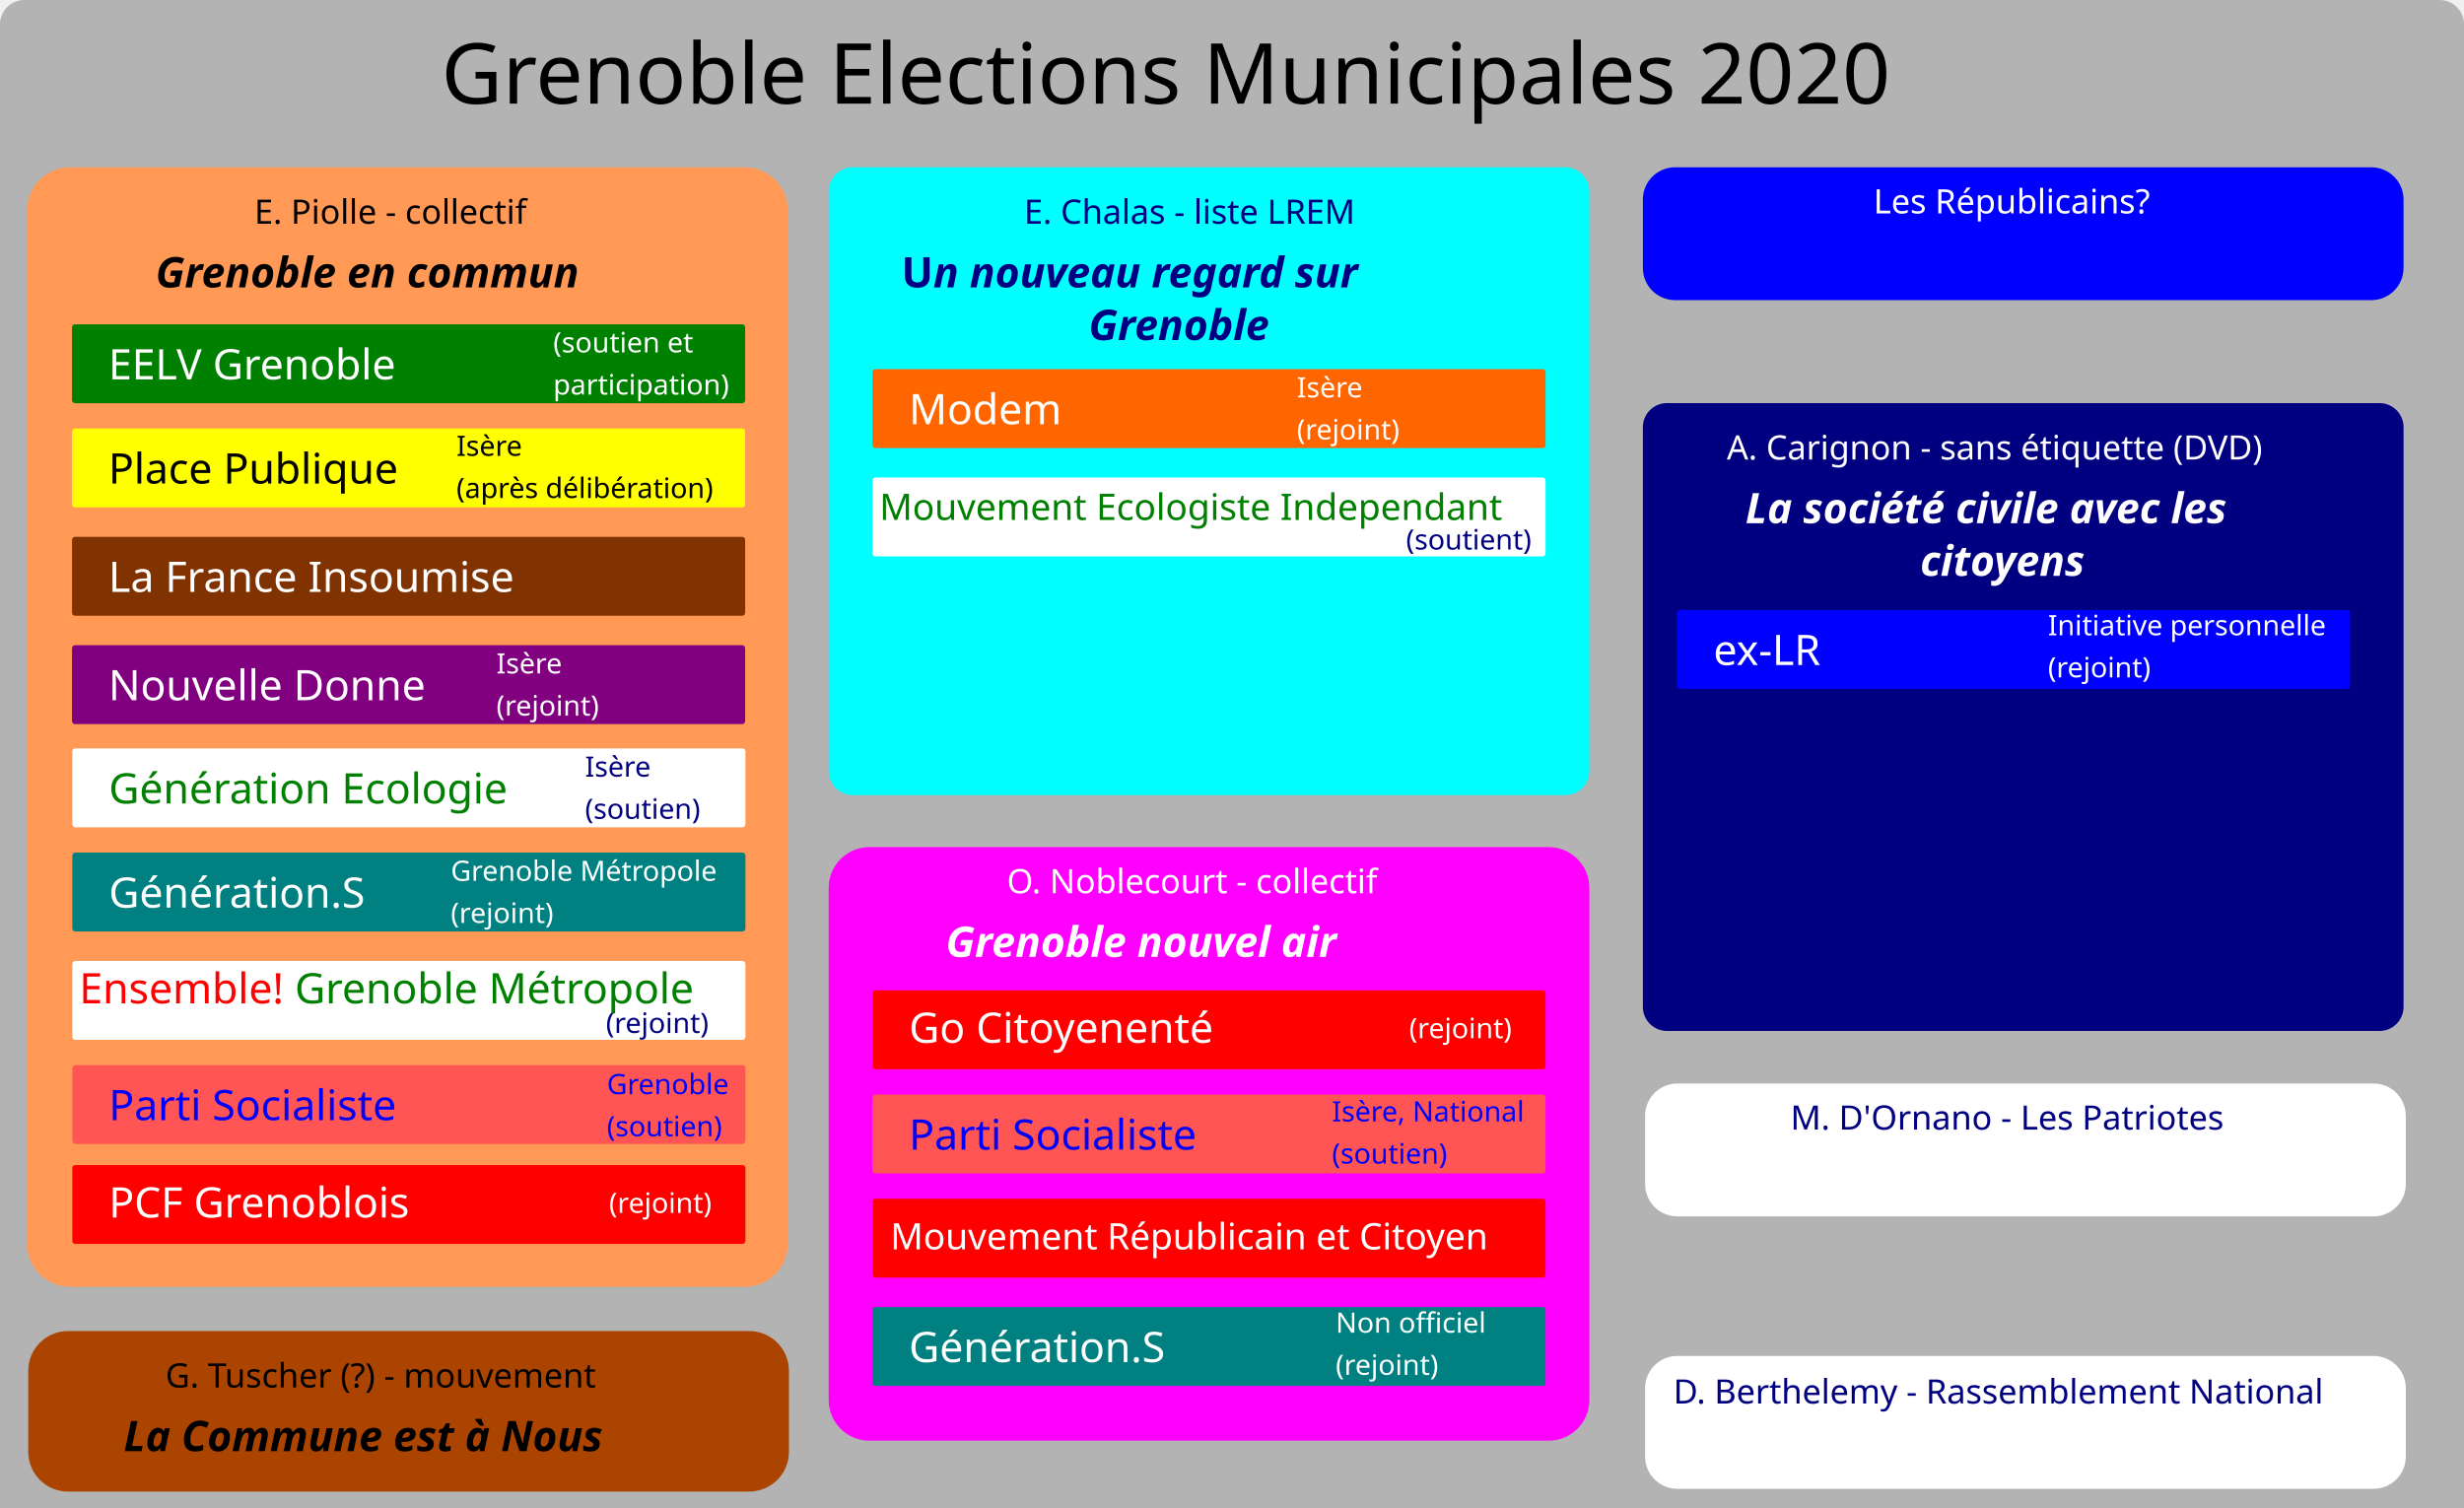
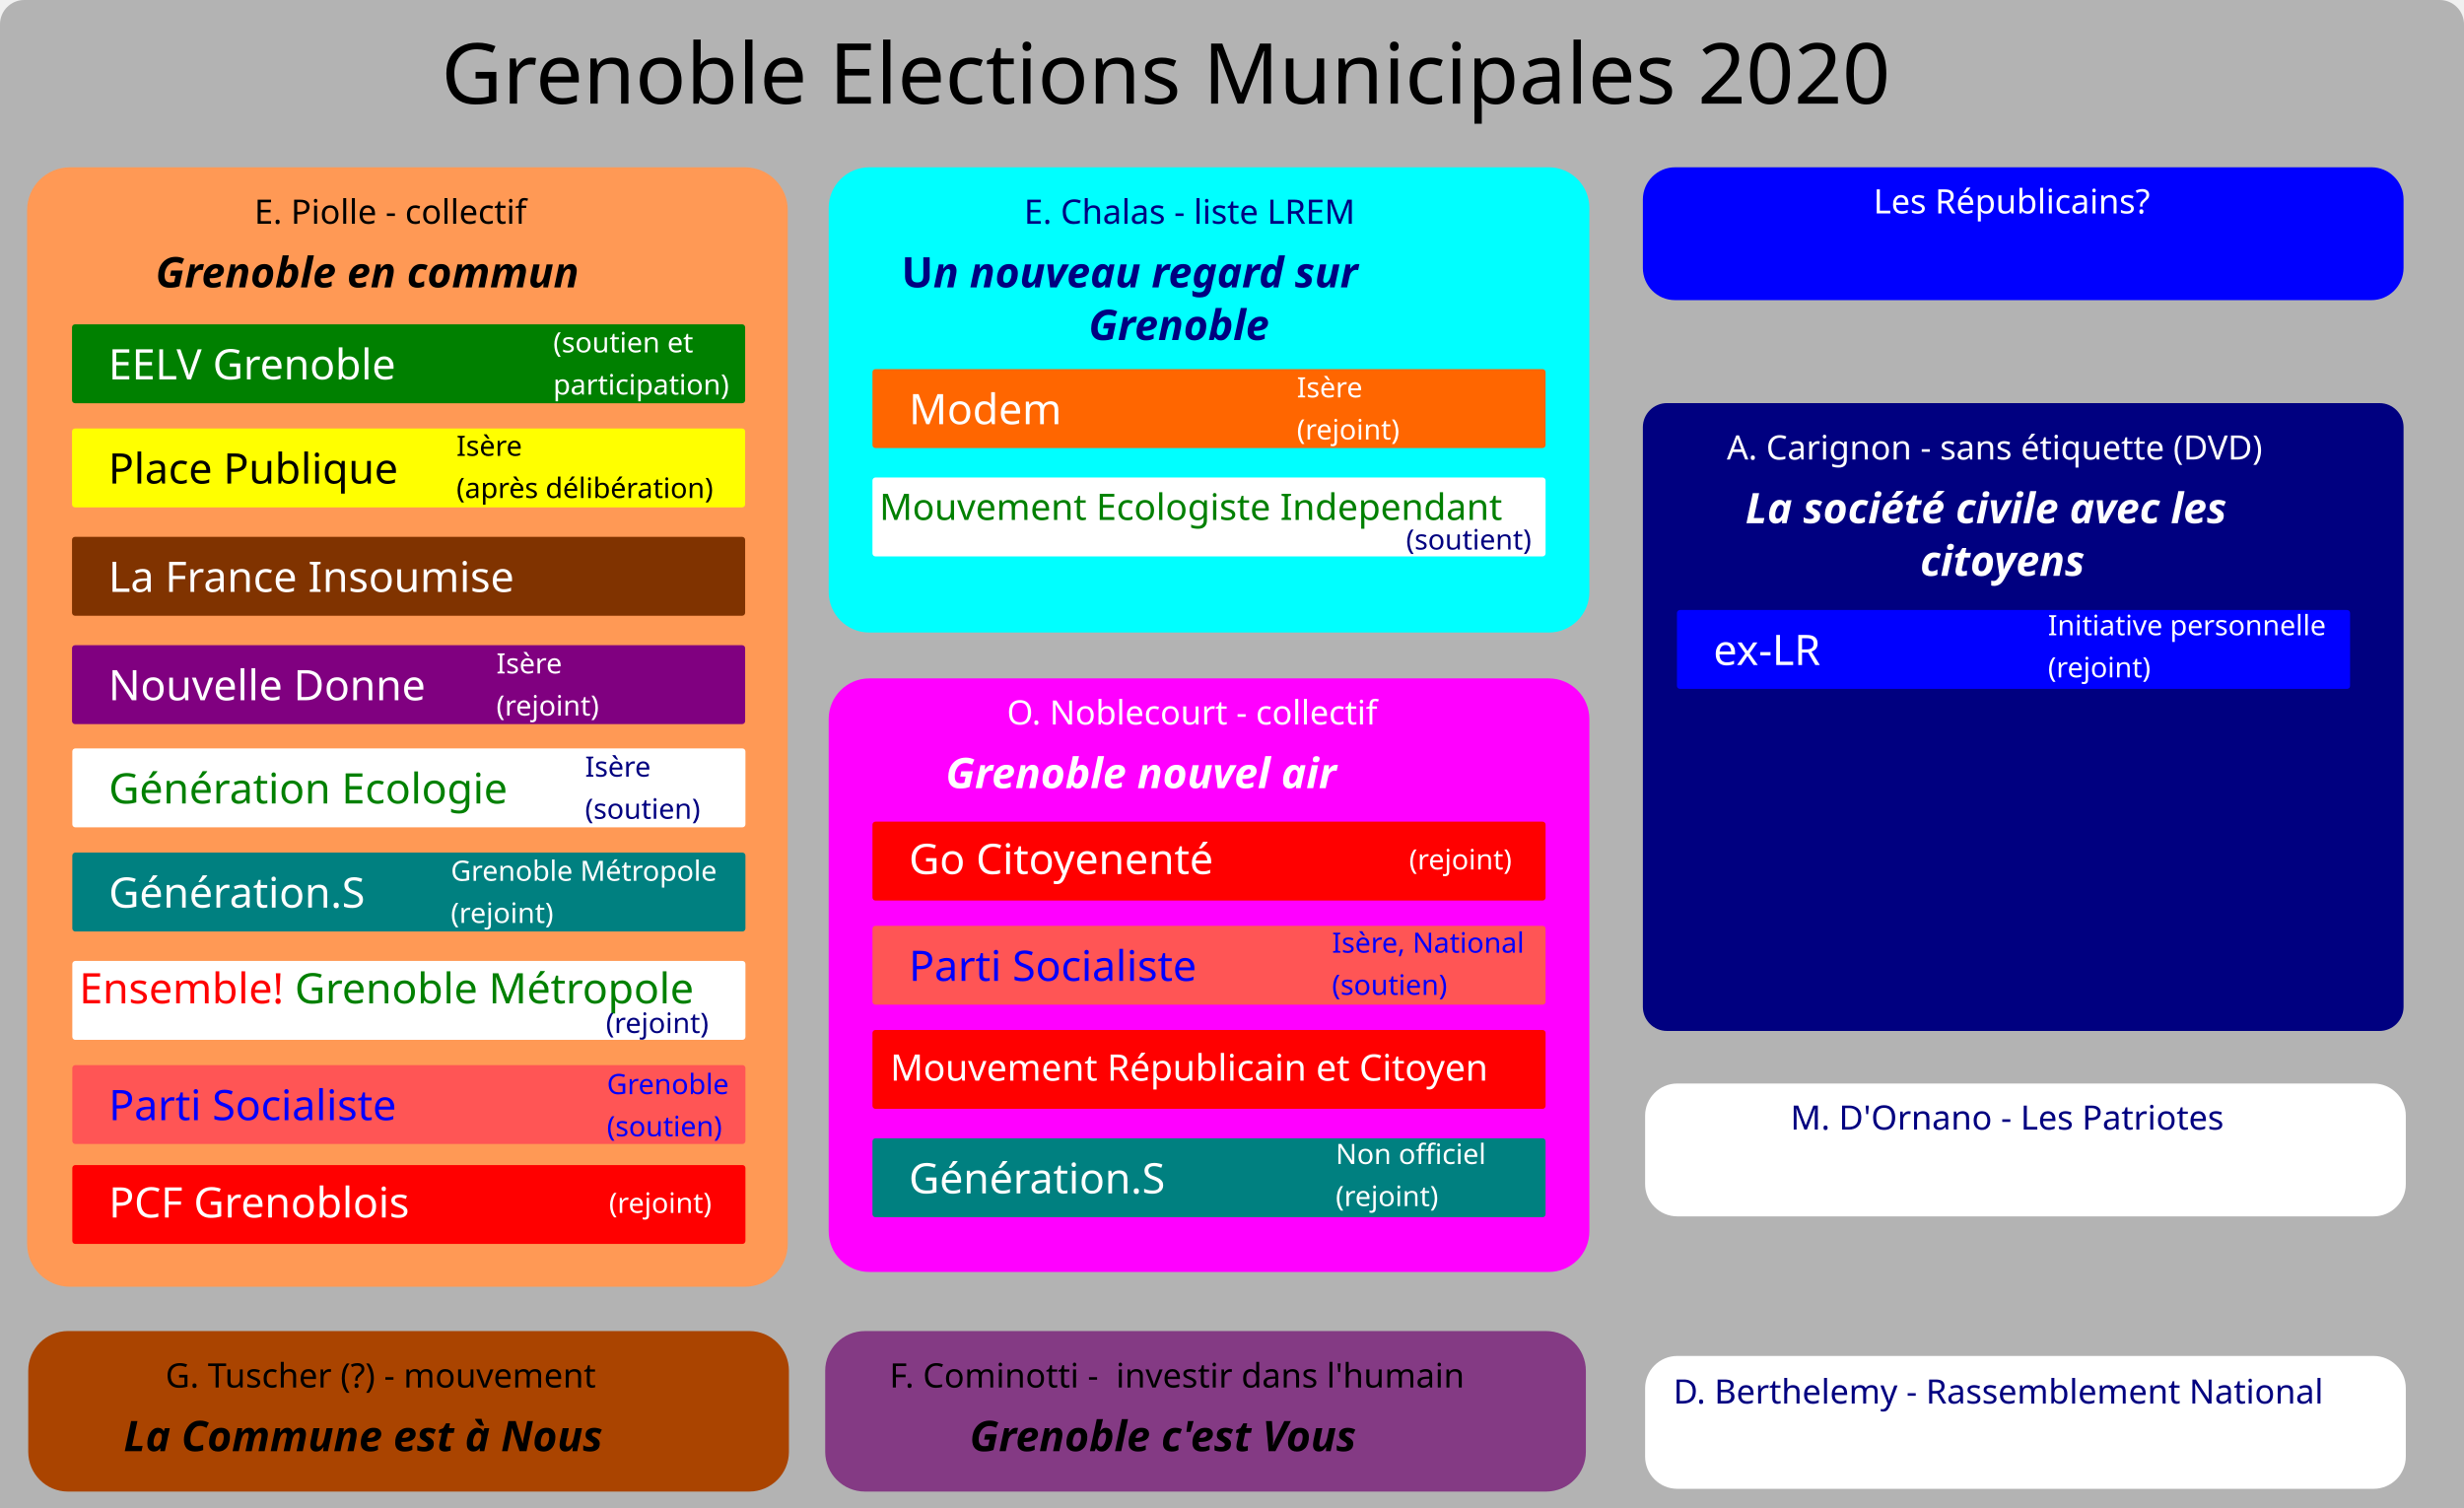
<svg xmlns="http://www.w3.org/2000/svg" width="309.641mm" height="189.4mm" viewBox="0 0 309.641 189.4" version="1.1" id="svg8">
  <defs id="defs2">
    <marker style="overflow:visible;" id="Arrow2Lend" refX="0.0" refY="0.0" orient="auto">
      <path transform="scale(1.1) rotate(180) translate(1,0)" d="M 8.719,4.034 L -2.207,0.016 L 8.719,-4.002 C 6.973,-1.63 6.983,1.616 8.719,4.034 z " style="fill-rule:evenodd;stroke-width:0.625;stroke-linejoin:round;stroke:#000000;stroke-opacity:1;fill:#000000;fill-opacity:1" id="path1338" />
    </marker>
    <marker style="overflow:visible" id="Arrow2Lstart" refX="0.0" refY="0.0" orient="auto">
      <path transform="scale(1.1) translate(1,0)" d="M 8.719,4.034 L -2.207,0.016 L 8.719,-4.002 C 6.973,-1.63 6.983,1.616 8.719,4.034 z " style="fill-rule:evenodd;stroke-width:0.625;stroke-linejoin:round;stroke:#000000;stroke-opacity:1;fill:#000000;fill-opacity:1" id="path1335" />
    </marker>
  </defs>
  <g transform="translate(-3.993841,-8.021178)" id="layer1">
    <rect ry="3.05" y="8.021" x="3.994" height="194.561" width="309.641" id="rect1052" style="fill:#b3b3b3;stroke-width:0.266" />
    <text xml:space="preserve" style="font-style:normal;font-weight:normal;font-size:10.583px;line-height:1.25;font-family:sans-serif;fill:#000000;fill-opacity:1;stroke:none;stroke-width:0.265" x="59.446" y="21.039" id="text12">
      <tspan id="tspan10" x="59.446" y="21.039" style="stroke-width:0.265">Grenoble Elections Municipales 2020</tspan>
    </text>
    <rect style="fill:#ff9955;fill-rule:evenodd;stroke-width:0.239" id="rect14" width="95.592" height="140.675" x="7.399" y="29.043" ry="5.389" />
    <text xml:space="preserve" style="font-style:normal;font-weight:normal;font-size:5.292px;line-height:1.25;font-family:sans-serif;fill:#000000;fill-opacity:1;stroke:none;stroke-width:0.265" x="23.552" y="44.137" id="text18">
      <tspan id="tspan16" x="23.552" y="44.137" style="font-style:italic;font-variant:normal;font-weight:bold;font-stretch:normal;font-family:sans-serif;-inkscape-font-specification:'sans-serif Bold Italic';stroke-width:0.265">Grenoble en commun</tspan>
    </text>
    <text xml:space="preserve" style="font-style:normal;font-weight:normal;font-size:4.233px;line-height:1.25;font-family:sans-serif;fill:#000000;fill-opacity:1;stroke:none;stroke-width:0.265" x="35.961" y="36.133" id="text22">
      <tspan id="tspan20" x="35.961" y="36.133" style="stroke-width:0.265">E. Piolle - collectif</tspan>
    </text>
-     <rect ry="3.022" y="29.043" x="108.131" height="78.897" width="95.592" id="rect14-2" style="fill:#00ffff;fill-rule:evenodd;stroke-width:0.179" />
+     <rect ry="5.101" y="29.043" x="108.131" height="58.464" width="95.592" id="rect14-2" style="fill:#00ffff;fill-rule:evenodd;stroke-width:0.154" />
    <text id="text18-9" y="44.137" x="155.584" style="font-style:normal;font-weight:normal;font-size:5.292px;line-height:1.25;font-family:sans-serif;text-align:center;text-anchor:middle;fill:#000080;fill-opacity:1;stroke:none;stroke-width:0.265" xml:space="preserve">
      <tspan style="font-style:normal;font-variant:normal;font-weight:bold;font-stretch:normal;font-family:sans-serif;-inkscape-font-specification:'sans-serif Bold';text-align:center;text-anchor:middle;fill:#000080;stroke-width:0.265" y="44.137" x="155.584" id="tspan16-8">U<tspan style="font-style:italic;font-variant:normal;font-weight:bold;font-stretch:normal;font-family:sans-serif;-inkscape-font-specification:'sans-serif Bold Italic';fill:#000080" id="tspan53">n nouveau regard sur</tspan>
      </tspan>
      <tspan style="font-style:italic;font-variant:normal;font-weight:bold;font-stretch:normal;font-family:sans-serif;-inkscape-font-specification:'sans-serif Bold Italic';text-align:center;text-anchor:middle;fill:#000080;stroke-width:0.265" y="50.751" x="155.584" id="tspan51">Grenoble</tspan>
    </text>
    <text id="text22-2" y="36.133" x="132.687" style="font-style:normal;font-weight:normal;font-size:4.233px;line-height:1.25;font-family:sans-serif;fill:#000080;fill-opacity:1;stroke:none;stroke-width:0.265" xml:space="preserve">
      <tspan style="fill:#000080;stroke-width:0.265" y="36.133" x="132.687" id="tspan20-0">E. Chalas - liste LREM</tspan>
    </text>
    <rect style="fill:#000080;fill-rule:evenodd;stroke-width:0.179" id="rect14-2-5" width="95.592" height="78.897" x="210.447" y="58.677" ry="3.022" />
    <text xml:space="preserve" style="font-style:normal;font-weight:normal;font-size:5.292px;line-height:1.25;font-family:sans-serif;text-align:center;text-anchor:middle;fill:#ffffff;fill-opacity:1;stroke:none;stroke-width:0.265" x="259.071" y="73.77" id="text18-9-8">
      <tspan id="tspan51-5" x="259.071" y="73.77" style="font-style:italic;font-variant:normal;font-weight:bold;font-stretch:normal;font-family:sans-serif;-inkscape-font-specification:'sans-serif Bold Italic';text-align:center;text-anchor:middle;fill:#ffffff;stroke-width:0.265">La société civile avec les </tspan>
      <tspan id="tspan93" x="259.071" y="80.385" style="font-style:italic;font-variant:normal;font-weight:bold;font-stretch:normal;font-family:sans-serif;-inkscape-font-specification:'sans-serif Bold Italic';text-align:center;text-anchor:middle;fill:#ffffff;stroke-width:0.265">citoyens</tspan>
    </text>
    <text xml:space="preserve" style="font-style:normal;font-weight:normal;font-size:4.233px;line-height:1.25;font-family:sans-serif;fill:#ffffff;fill-opacity:1;stroke:none;stroke-width:0.265" x="220.991" y="65.766" id="text22-2-1">
      <tspan id="tspan20-0-3" x="220.991" y="65.766" style="fill:#ffffff;stroke-width:0.265">A. Carignon - sans étiquette (DVD)</tspan>
    </text>
-     <rect style="fill:#ff00ff;fill-rule:evenodd;stroke-width:0.174" id="rect14-2-2" width="95.592" height="74.589" x="108.131" y="114.473" ry="5.109" />
-     <text xml:space="preserve" style="font-style:normal;font-weight:normal;font-size:5.292px;line-height:1.25;font-family:sans-serif;text-align:center;text-anchor:middle;fill:#ffffff;fill-opacity:1;stroke:none;stroke-width:0.265" x="155.65" y="128.27" id="text18-9-1">
-       <tspan id="tspan51-1" x="155.65" y="128.27" style="font-style:italic;font-variant:normal;font-weight:bold;font-stretch:normal;font-family:sans-serif;-inkscape-font-specification:'sans-serif Bold Italic';text-align:center;text-anchor:middle;fill:#ffffff;stroke-width:0.265">Grenoble nouvel air<tspan style="font-style:normal;font-variant:normal;font-weight:bold;font-stretch:normal;font-family:sans-serif;-inkscape-font-specification:'sans-serif Bold';text-align:center;text-anchor:middle;fill:#ffffff;stroke-width:0.265" id="tspan128" />
+     <rect style="fill:#ff00ff;fill-rule:evenodd;stroke-width:0.174" id="rect14-2-2" width="95.592" height="74.589" x="108.131" y="93.271" ry="5.109" />
+     <text xml:space="preserve" style="font-style:normal;font-weight:normal;font-size:5.292px;line-height:1.25;font-family:sans-serif;text-align:center;text-anchor:middle;fill:#ffffff;fill-opacity:1;stroke:none;stroke-width:0.265" x="155.65" y="107.067" id="text18-9-1">
+       <tspan id="tspan51-1" x="155.65" y="107.067" style="font-style:italic;font-variant:normal;font-weight:bold;font-stretch:normal;font-family:sans-serif;-inkscape-font-specification:'sans-serif Bold Italic';text-align:center;text-anchor:middle;fill:#ffffff;stroke-width:0.265">Grenoble nouvel air<tspan style="font-style:normal;font-variant:normal;font-weight:bold;font-stretch:normal;font-family:sans-serif;-inkscape-font-specification:'sans-serif Bold';text-align:center;text-anchor:middle;fill:#ffffff;stroke-width:0.265" id="tspan128" />
      </tspan>
    </text>
-     <text xml:space="preserve" style="font-style:normal;font-weight:normal;font-size:4.233px;line-height:1.25;font-family:sans-serif;fill:#ffffff;fill-opacity:1;stroke:none;stroke-width:0.265" x="130.525" y="120.266" id="text22-2-8">
-       <tspan id="tspan20-0-7" x="130.525" y="120.266" style="fill:#ffffff;stroke-width:0.265">O. Noblecourt - collectif</tspan>
+     <text xml:space="preserve" style="font-style:normal;font-weight:normal;font-size:4.233px;line-height:1.25;font-family:sans-serif;fill:#ffffff;fill-opacity:1;stroke:none;stroke-width:0.265" x="130.525" y="99.063" id="text22-2-8">
+       <tspan id="tspan20-0-7" x="130.525" y="99.063" style="fill:#ffffff;stroke-width:0.265">O. Noblecourt - collectif</tspan>
    </text>
    <rect ry="0.38" y="48.777" x="13.044" height="9.914" width="84.589" id="rect14-3" style="fill:#008000;fill-rule:evenodd;stroke-width:0.06" />
    <text xml:space="preserve" style="font-style:normal;font-weight:normal;font-size:5.292px;line-height:1.25;font-family:sans-serif;fill:#000000;fill-opacity:1;stroke:none;stroke-width:0.265" x="17.616" y="55.696" id="text125">
      <tspan id="tspan123" x="17.616" y="55.696" style="fill:#ffffff;stroke-width:0.265">EELV Grenoble</tspan>
    </text>
    <rect style="fill:#ffff00;fill-rule:evenodd;stroke-width:0.06" id="rect14-3-9" width="84.589" height="9.914" x="13.044" y="61.866" ry="0.38" />
    <text id="text125-1" y="68.785" x="17.616" style="font-style:normal;font-weight:normal;font-size:5.292px;line-height:1.25;font-family:sans-serif;fill:#000000;fill-opacity:1;stroke:none;stroke-width:0.265" xml:space="preserve">
      <tspan style="fill:#000000;stroke-width:0.265" y="68.785" x="17.616" id="tspan123-7">Place Publique</tspan>
    </text>
    <text xml:space="preserve" style="font-size:4.233px;line-height:1.25;font-family:sans-serif;stroke-width:0.265" x="61.357" y="65.307" id="text150">
      <tspan id="tspan148" x="61.357" y="65.307" style="font-size:3.528px;stroke-width:0.265">Isère</tspan>
      <tspan x="61.357" y="70.598" style="font-size:3.528px;stroke-width:0.265" id="tspan152">(après délibération)</tspan>
    </text>
    <rect ry="0.38" y="75.483" x="13.044" height="9.914" width="84.589" id="rect14-3-9-0" style="fill:#803300;fill-rule:evenodd;stroke-width:0.06" />
    <text xml:space="preserve" style="font-style:normal;font-weight:normal;font-size:5.292px;line-height:1.25;font-family:sans-serif;fill:#ffffff;fill-opacity:1;stroke:none;stroke-width:0.265" x="17.616" y="82.403" id="text125-1-9">
      <tspan id="tspan123-7-5" x="17.616" y="82.403" style="fill:#ffffff;stroke-width:0.265">La France Insoumise</tspan>
    </text>
    <rect style="fill:#800080;fill-rule:evenodd;stroke-width:0.06" id="rect14-3-9-0-0" width="84.589" height="9.914" x="13.044" y="89.101" ry="0.38" />
    <text id="text125-1-9-3" y="96.02" x="17.616" style="font-style:normal;font-weight:normal;font-size:5.292px;line-height:1.25;font-family:sans-serif;fill:#ffffff;fill-opacity:1;stroke:none;stroke-width:0.265" xml:space="preserve">
      <tspan style="fill:#ffffff;stroke-width:0.265" y="96.02" x="17.616" id="tspan123-7-5-9">Nouvelle Donne</tspan>
    </text>
    <text id="text150-3" y="92.65" x="66.366" style="font-size:4.233px;line-height:1.25;font-family:sans-serif;fill:#ffffff;stroke-width:0.265" xml:space="preserve">
      <tspan style="font-size:3.528px;fill:#ffffff;stroke-width:0.265" y="92.65" x="66.366" id="tspan148-7">Isère</tspan>
      <tspan id="tspan152-8" style="font-size:3.528px;fill:#ffffff;stroke-width:0.265" y="97.942" x="66.366">(rejoint)</tspan>
    </text>
    <rect ry="0.38" y="102.071" x="13.081" height="9.914" width="84.589" id="rect14-3-9-0-0-4" style="fill:#ffffff;fill-rule:evenodd;stroke-width:0.06" />
    <text xml:space="preserve" style="font-style:normal;font-weight:normal;font-size:5.292px;line-height:1.25;font-family:sans-serif;fill:#008000;fill-opacity:1;stroke:none;stroke-width:0.265" x="17.653" y="108.99" id="text125-1-9-3-9">
      <tspan id="tspan123-7-5-9-1" x="17.653" y="108.99" style="fill:#008000;stroke-width:0.265">Génération Ecologie</tspan>
    </text>
    <text xml:space="preserve" style="font-size:4.233px;line-height:1.25;font-family:sans-serif;fill:#000080;stroke-width:0.265" x="77.515" y="105.62" id="text150-3-7">
      <tspan id="tspan148-7-5" x="77.515" y="105.62" style="font-size:3.528px;fill:#000080;stroke-width:0.265">Isère</tspan>
      <tspan x="77.515" y="110.911" style="font-size:3.528px;fill:#000080;stroke-width:0.265" id="tspan152-8-5">(soutien)</tspan>
    </text>
    <rect ry="0.38" y="54.409" x="113.632" height="9.914" width="84.589" id="rect14-3-9-0-0-45" style="fill:#ff6600;fill-rule:evenodd;stroke-width:0.06" />
    <text xml:space="preserve" style="font-style:normal;font-weight:normal;font-size:5.292px;line-height:1.25;font-family:sans-serif;fill:#ffffff;fill-opacity:1;stroke:none;stroke-width:0.265" x="118.21" y="61.328" id="text125-1-9-3-8">
      <tspan id="tspan123-7-5-9-6" x="118.21" y="61.328" style="fill:#ffffff;stroke-width:0.265">Modem</tspan>
    </text>
    <text xml:space="preserve" style="font-size:4.233px;line-height:1.25;font-family:sans-serif;fill:#ffffff;stroke-width:0.265" x="166.96" y="57.958" id="text150-3-2">
      <tspan id="tspan148-7-51" x="166.96" y="57.958" style="font-size:3.528px;fill:#ffffff;stroke-width:0.265">Isère</tspan>
      <tspan x="166.96" y="63.25" style="font-size:3.528px;fill:#ffffff;stroke-width:0.265" id="tspan152-8-3">(rejoint)</tspan>
    </text>
-     <rect style="fill:#ff0000;fill-rule:evenodd;stroke-width:0.06" id="rect14-3-9-0-0-45-9" width="84.589" height="9.914" x="113.632" y="132.474" ry="0.38" />
-     <text id="text125-1-9-3-8-3" y="139.064" x="118.21" style="font-style:normal;font-weight:normal;font-size:5.292px;line-height:1.25;font-family:sans-serif;fill:#ffffff;fill-opacity:1;stroke:none;stroke-width:0.265" xml:space="preserve">
-       <tspan style="fill:#ffffff;stroke-width:0.265" y="139.064" x="118.21" id="tspan123-7-5-9-6-4">Go Citoyenenté</tspan>
+     <rect style="fill:#ff0000;fill-rule:evenodd;stroke-width:0.06" id="rect14-3-9-0-0-45-9" width="84.589" height="9.914" x="113.632" y="111.272" ry="0.38" />
+     <text id="text125-1-9-3-8-3" y="117.862" x="118.21" style="font-style:normal;font-weight:normal;font-size:5.292px;line-height:1.25;font-family:sans-serif;fill:#ffffff;fill-opacity:1;stroke:none;stroke-width:0.265" xml:space="preserve">
+       <tspan style="fill:#ffffff;stroke-width:0.265" y="117.862" x="118.21" id="tspan123-7-5-9-6-4">Go Citoyenenté</tspan>
    </text>
-     <text id="text150-3-2-1" y="138.484" x="181.07" style="font-size:4.233px;line-height:1.25;font-family:sans-serif;fill:#ffffff;stroke-width:0.265" xml:space="preserve">
-       <tspan id="tspan152-8-3-5" style="font-size:3.528px;fill:#ffffff;stroke-width:0.265" y="138.484" x="181.07">(rejoint)</tspan>
+     <text id="text150-3-2-1" y="117.282" x="181.07" style="font-size:4.233px;line-height:1.25;font-family:sans-serif;fill:#ffffff;stroke-width:0.265" xml:space="preserve">
+       <tspan id="tspan152-8-3-5" style="font-size:3.528px;fill:#ffffff;stroke-width:0.265" y="117.282" x="181.07">(rejoint)</tspan>
    </text>
    <rect ry="4.045" y="144.178" x="210.728" height="16.695" width="95.592" id="rect14-2-2-5" style="fill:#ffffff;fill-rule:evenodd;stroke-width:0.082" />
    <text id="text22-2-8-0" y="149.97" x="228.995" style="font-style:normal;font-weight:normal;font-size:4.233px;line-height:1.25;font-family:sans-serif;fill:#000080;fill-opacity:1;stroke:none;stroke-width:0.265" xml:space="preserve">
      <tspan style="fill:#000080;stroke-width:0.265" y="149.97" x="228.995" id="tspan20-0-7-6">M. D'Ornano - Les Patriotes</tspan>
    </text>
    <rect ry="0.38" y="115.16" x="13.081" height="9.914" width="84.589" id="rect14-3-9-0-0-7" style="fill:#008080;fill-rule:evenodd;stroke-width:0.06" />
    <text xml:space="preserve" style="font-style:normal;font-weight:normal;font-size:5.292px;line-height:1.25;font-family:sans-serif;fill:#ffffff;fill-opacity:1;stroke:none;stroke-width:0.265" x="17.653" y="122.079" id="text125-1-9-3-7">
      <tspan id="tspan123-7-5-9-9" x="17.653" y="122.079" style="fill:#ffffff;stroke-width:0.265">Génération.S</tspan>
    </text>
    <text xml:space="preserve" style="font-size:4.233px;line-height:1.25;font-family:sans-serif;fill:#ffffff;stroke-width:0.265" x="60.639" y="118.708" id="text150-3-5">
      <tspan id="tspan148-7-3" x="60.639" y="118.708" style="font-size:3.528px;fill:#ffffff;stroke-width:0.265">Grenoble Métropole</tspan>
      <tspan x="60.639" y="124" style="font-size:3.528px;fill:#ffffff;stroke-width:0.265" id="tspan152-8-33">(rejoint)</tspan>
    </text>
    <rect style="fill:#ffffff;fill-rule:evenodd;stroke-width:0.06" id="rect14-3-9-0-0-4-3" width="84.589" height="9.914" x="13.081" y="128.777" ry="0.38" />
    <text id="text125-1-9-3-9-5" y="134.109" x="13.948" style="font-style:normal;font-weight:normal;font-size:5.292px;line-height:1.25;font-family:sans-serif;fill:#ff0000;fill-opacity:1;stroke:none;stroke-width:0.265" xml:space="preserve">
      <tspan style="fill:#ff0000;stroke-width:0.265" y="134.109" x="13.948" id="tspan123-7-5-9-1-0">Ensemble! <tspan id="tspan1154" style="fill:#008000">Grenoble Métropole</tspan>
      </tspan>
    </text>
    <text id="text150-3-7-2" y="137.827" x="80.135" style="font-size:4.233px;line-height:1.25;font-family:sans-serif;fill:#000080;stroke-width:0.265" xml:space="preserve">
      <tspan id="tspan152-8-5-2" style="font-size:3.528px;fill:#000080;stroke-width:0.265" y="137.827" x="80.135">(rejoint)</tspan>
    </text>
    <rect style="fill:#0000ff;fill-rule:evenodd;stroke-width:0.082" id="rect14-2-2-5-8" width="95.592" height="16.695" x="210.447" y="29.043" ry="4.045" />
    <text xml:space="preserve" style="font-style:normal;font-weight:normal;font-size:4.233px;line-height:1.25;font-family:sans-serif;fill:#ffffff;fill-opacity:1;stroke:none;stroke-width:0.265" x="239.431" y="34.836" id="text22-2-8-0-4">
      <tspan id="tspan20-0-7-6-5" x="239.431" y="34.836" style="fill:#ffffff;stroke-width:0.265">Les Républicains?</tspan>
    </text>
    <rect style="fill:#ffffff;fill-rule:evenodd;stroke-width:0.082" id="rect14-2-2-5-6" width="95.592" height="16.695" x="210.728" y="178.414" ry="4.045" />
-     <rect ry="0.38" y="145.563" x="113.632" height="9.914" width="84.589" id="rect14-3-9-0-0-45-9-9" style="fill:#ff5555;fill-rule:evenodd;stroke-width:0.06;fill-opacity:1" />
-     <text xml:space="preserve" style="font-style:normal;font-weight:normal;font-size:5.292px;line-height:1.25;font-family:sans-serif;fill:#0000ff;fill-opacity:1;stroke:none;stroke-width:0.265" x="118.21" y="152.49" id="text125-1-9-3-8-3-0">
-       <tspan id="tspan123-7-5-9-6-4-7" x="118.21" y="152.49" style="fill:#0000ff;stroke-width:0.265">Parti Socialiste</tspan>
+     <rect ry="0.38" y="124.361" x="113.632" height="9.914" width="84.589" id="rect14-3-9-0-0-45-9-9" style="fill:#ff5555;fill-opacity:1;fill-rule:evenodd;stroke-width:0.06" />
+     <text xml:space="preserve" style="font-style:normal;font-weight:normal;font-size:5.292px;line-height:1.25;font-family:sans-serif;fill:#0000ff;fill-opacity:1;stroke:none;stroke-width:0.265" x="118.21" y="131.288" id="text125-1-9-3-8-3-0">
+       <tspan id="tspan123-7-5-9-6-4-7" x="118.21" y="131.288" style="fill:#0000ff;stroke-width:0.265">Parti Socialiste</tspan>
    </text>
-     <text xml:space="preserve" style="font-size:4.233px;line-height:1.25;font-family:sans-serif;fill:#0000ff;stroke-width:0.265" x="171.377" y="148.948" id="text150-3-2-1-1">
-       <tspan x="171.377" y="148.948" style="font-size:3.528px;fill:#0000ff;stroke-width:0.265" id="tspan152-8-3-5-6">Isère, National</tspan>
-       <tspan id="tspan1267" x="171.377" y="154.24" style="font-size:3.528px;fill:#0000ff;stroke-width:0.265">(soutien)</tspan>
+     <text xml:space="preserve" style="font-size:4.233px;line-height:1.25;font-family:sans-serif;fill:#0000ff;stroke-width:0.265" x="171.377" y="127.746" id="text150-3-2-1-1">
+       <tspan x="171.377" y="127.746" style="font-size:3.528px;fill:#0000ff;stroke-width:0.265" id="tspan152-8-3-5-6">Isère, National</tspan>
+       <tspan id="tspan1267" x="171.377" y="133.037" style="font-size:3.528px;fill:#0000ff;stroke-width:0.265">(soutien)</tspan>
    </text>
    <rect style="fill:#ff5555;fill-rule:evenodd;stroke-width:0.06" id="rect14-3-9-0-0-45-9-9-2" width="84.589" height="9.914" x="13.081" y="141.866" ry="0.38" />
    <text id="text125-1-9-3-8-3-0-8" y="148.785" x="17.659" style="font-style:normal;font-weight:normal;font-size:5.292px;line-height:1.25;font-family:sans-serif;fill:#0000ff;fill-opacity:1;stroke:none;stroke-width:0.265" xml:space="preserve">
      <tspan style="fill:#0000ff;stroke-width:0.265" y="148.785" x="17.659" id="tspan123-7-5-9-6-4-7-2">Parti Socialiste</tspan>
    </text>
    <text id="text150-3-2-1-1-4" y="145.518" x="80.257" style="font-size:4.233px;line-height:1.25;font-family:sans-serif;fill:#0000ff;stroke-width:0.265" xml:space="preserve">
      <tspan id="tspan152-8-3-5-6-8" style="font-size:3.528px;fill:#0000ff;stroke-width:0.265" y="145.518" x="80.257">Grenoble</tspan>
      <tspan style="font-size:3.528px;fill:#0000ff;stroke-width:0.265" y="150.81" x="80.257" id="tspan1267-3">(soutien)</tspan>
    </text>
-     <rect ry="0.38" y="158.652" x="113.632" height="9.914" width="84.589" id="rect14-3-9-0-0-45-9-3" style="fill:#ff0000;fill-rule:evenodd;stroke-width:0.06" />
-     <text xml:space="preserve" style="font-style:normal;font-weight:normal;font-size:4.586px;line-height:1.25;font-family:sans-serif;fill:#ffffff;fill-opacity:1;stroke:none;stroke-width:0.265" x="115.862" y="165.024" id="text125-1-9-3-8-3-9">
-       <tspan id="tspan123-7-5-9-6-4-9" x="115.862" y="165.024" style="fill:#ffffff;stroke-width:0.265">Mouvement Républicain et Citoyen</tspan>
+     <rect ry="0.38" y="137.449" x="113.632" height="9.914" width="84.589" id="rect14-3-9-0-0-45-9-3" style="fill:#ff0000;fill-rule:evenodd;stroke-width:0.06" />
+     <text xml:space="preserve" style="font-style:normal;font-weight:normal;font-size:4.586px;line-height:1.25;font-family:sans-serif;fill:#ffffff;fill-opacity:1;stroke:none;stroke-width:0.265" x="115.862" y="143.821" id="text125-1-9-3-8-3-9">
+       <tspan id="tspan123-7-5-9-6-4-9" x="115.862" y="143.821" style="fill:#ffffff;stroke-width:0.265">Mouvement Républicain et Citoyen</tspan>
    </text>
-     <rect style="fill:#008080;fill-rule:evenodd;stroke-width:0.06" id="rect14-3-9-0-0-7-6" width="84.589" height="9.914" x="113.632" y="172.269" ry="0.38" />
-     <text id="text125-1-9-3-7-5" y="179.189" x="118.204" style="font-style:normal;font-weight:normal;font-size:5.292px;line-height:1.25;font-family:sans-serif;fill:#ffffff;fill-opacity:1;stroke:none;stroke-width:0.265" xml:space="preserve">
-       <tspan style="fill:#ffffff;stroke-width:0.265" y="179.189" x="118.204" id="tspan123-7-5-9-9-9">Génération.S</tspan>
+     <rect style="fill:#008080;fill-rule:evenodd;stroke-width:0.06" id="rect14-3-9-0-0-7-6" width="84.589" height="9.914" x="113.632" y="151.067" ry="0.38" />
+     <text id="text125-1-9-3-7-5" y="157.986" x="118.204" style="font-style:normal;font-weight:normal;font-size:5.292px;line-height:1.25;font-family:sans-serif;fill:#ffffff;fill-opacity:1;stroke:none;stroke-width:0.265" xml:space="preserve">
+       <tspan style="fill:#ffffff;stroke-width:0.265" y="157.986" x="118.204" id="tspan123-7-5-9-9-9">Génération.S</tspan>
    </text>
-     <text id="text150-3-5-5" y="175.495" x="171.838" style="font-size:4.233px;line-height:1.25;font-family:sans-serif;fill:#ffffff;stroke-width:0.265" xml:space="preserve">
-       <tspan style="font-size:3.528px;fill:#ffffff;stroke-width:0.265" y="175.495" x="171.838" id="tspan148-7-3-4">Non officiel</tspan>
-       <tspan id="tspan152-8-33-9" style="font-size:3.528px;fill:#ffffff;stroke-width:0.265" y="180.787" x="171.838">(rejoint)</tspan>
+     <text id="text150-3-5-5" y="154.293" x="171.838" style="font-size:4.233px;line-height:1.25;font-family:sans-serif;fill:#ffffff;stroke-width:0.265" xml:space="preserve">
+       <tspan style="font-size:3.528px;fill:#ffffff;stroke-width:0.265" y="154.293" x="171.838" id="tspan148-7-3-4">Non officiel</tspan>
+       <tspan id="tspan152-8-33-9" style="font-size:3.528px;fill:#ffffff;stroke-width:0.265" y="159.585" x="171.838">(rejoint)</tspan>
    </text>
    <rect ry="0.38" y="154.425" x="13.081" height="9.914" width="84.589" id="rect14-3-9-0-0-45-9-37" style="fill:#ff0000;fill-rule:evenodd;stroke-width:0.06" />
    <text xml:space="preserve" style="font-style:normal;font-weight:normal;font-size:5.292px;line-height:1.25;font-family:sans-serif;fill:#ffffff;fill-opacity:1;stroke:none;stroke-width:0.265" x="17.659" y="161.015" id="text125-1-9-3-8-3-90">
      <tspan id="tspan123-7-5-9-6-4-2" x="17.659" y="161.015" style="fill:#ffffff;stroke-width:0.265">PCF Grenoblois</tspan>
    </text>
    <text xml:space="preserve" style="font-size:4.233px;line-height:1.25;font-family:sans-serif;fill:#ffffff;stroke-width:0.265" x="80.519" y="160.435" id="text150-3-2-1-3">
      <tspan x="80.519" y="160.435" style="font-size:3.528px;fill:#ffffff;stroke-width:0.265" id="tspan152-8-3-5-9">(rejoint)</tspan>
    </text>
    <rect style="fill:#0000ff;fill-rule:evenodd;stroke-width:0.06" id="rect14-3-9-0-0-45-97" width="84.589" height="9.914" x="214.73" y="84.675" ry="0.38" />
    <text id="text125-1-9-3-8-0" y="91.595" x="219.308" style="font-style:normal;font-weight:normal;font-size:5.292px;line-height:1.25;font-family:sans-serif;fill:#ffffff;fill-opacity:1;stroke:none;stroke-width:0.265" xml:space="preserve">
      <tspan style="fill:#ffffff;stroke-width:0.265" y="91.595" x="219.308" id="tspan123-7-5-9-6-3">ex-LR</tspan>
    </text>
    <text id="text150-3-2-9" y="87.851" x="261.351" style="font-size:4.233px;line-height:1.25;font-family:sans-serif;fill:#ffffff;stroke-width:0.265" xml:space="preserve">
      <tspan style="font-size:3.528px;fill:#ffffff;stroke-width:0.265" y="87.851" x="261.351" id="tspan148-7-51-8">Initiative personnelle</tspan>
      <tspan id="tspan152-8-3-6" style="font-size:3.528px;fill:#ffffff;stroke-width:0.265" y="93.143" x="261.351">(rejoint)</tspan>
    </text>
    <rect ry="0.38" y="68.027" x="113.632" height="9.914" width="84.589" id="rect14-3-9-0-0-4-3-3" style="fill:#ffffff;fill-rule:evenodd;stroke-width:0.06" />
    <text xml:space="preserve" style="font-style:normal;font-weight:normal;font-size:4.586px;line-height:1.25;font-family:sans-serif;fill:#ff0000;fill-opacity:1;stroke:none;stroke-width:0.265" x="114.5" y="73.359" id="text125-1-9-3-9-5-6">
      <tspan id="tspan123-7-5-9-1-0-5" x="114.5" y="73.359" style="fill:#008000;stroke-width:0.265">Mouvement Ecologiste Independant</tspan>
    </text>
    <text xml:space="preserve" style="font-size:4.233px;line-height:1.25;font-family:sans-serif;fill:#000080;stroke-width:0.265" x="180.686" y="77.077" id="text150-3-7-2-8">
      <tspan x="180.686" y="77.077" style="font-size:3.528px;fill:#000080;stroke-width:0.265" id="tspan152-8-5-2-1">(soutient)</tspan>
    </text>
    <rect ry="4.995" y="175.285" x="7.543" height="20.172" width="95.592" id="rect14-38" style="fill:#aa4400;fill-rule:evenodd;stroke-width:0.09" />
    <text id="text18-4" y="190.378" x="19.533" style="font-style:normal;font-weight:normal;font-size:5.292px;line-height:1.25;font-family:sans-serif;fill:#000000;fill-opacity:1;stroke:none;stroke-width:0.265" xml:space="preserve">
      <tspan style="font-style:italic;font-variant:normal;font-weight:bold;font-stretch:normal;font-family:sans-serif;-inkscape-font-specification:'sans-serif Bold Italic';stroke-width:0.265" y="190.378" x="19.533" id="tspan16-0">La Commune est à Nous</tspan>
    </text>
    <text id="text22-0" y="182.374" x="24.784" style="font-style:normal;font-weight:normal;font-size:4.233px;line-height:1.25;font-family:sans-serif;fill:#000000;fill-opacity:1;stroke:none;stroke-width:0.265" xml:space="preserve">
      <tspan style="stroke-width:0.265" y="182.374" x="24.784" id="tspan20-9">G. Tuscher (?) - mouvement</tspan>
    </text>
    <text xml:space="preserve" style="font-style:normal;font-weight:normal;font-size:4.233px;line-height:1.25;font-family:sans-serif;fill:#000080;fill-opacity:1;stroke:none;stroke-width:0.265" x="214.278" y="184.391" id="text22-2-8-0-7">
      <tspan id="tspan20-0-7-6-6" x="214.278" y="184.391" style="fill:#000080;stroke-width:0.265">D. Berthelemy - Rassemblement National</tspan>
    </text>
    <text id="text150-3-7-1" y="52.308" x="73.513" style="font-size:4.233px;line-height:1.25;font-family:sans-serif;fill:#ffffff;stroke-width:0.265" xml:space="preserve">
      <tspan id="tspan152-8-5-8" style="font-size:3.528px;fill:#ffffff;stroke-width:0.265" y="52.308" x="73.513">(soutien et</tspan>
      <tspan id="tspan271" style="font-size:3.528px;fill:#ffffff;stroke-width:0.265" y="57.599" x="73.513">participation)</tspan>
    </text>
+     <rect style="fill:#843a84;fill-rule:evenodd;stroke-width:0.09;fill-opacity:1" id="rect14-38-0" width="95.592" height="20.172" x="107.693" y="175.285" ry="4.995" />
+     <text xml:space="preserve" style="font-style:normal;font-weight:normal;font-size:5.292px;line-height:1.25;font-family:sans-serif;fill:#000000;fill-opacity:1;stroke:none;stroke-width:0.265" x="125.855" y="190.378" id="text18-4-0">
+       <tspan id="tspan16-0-9" x="125.855" y="190.378" style="font-style:italic;font-variant:normal;font-weight:bold;font-stretch:normal;font-family:sans-serif;-inkscape-font-specification:'sans-serif Bold Italic';stroke-width:0.265">Grenoble c'est Vous</tspan>
+     </text>
+     <text xml:space="preserve" style="font-style:normal;font-weight:normal;font-size:4.233px;line-height:1.25;font-family:sans-serif;fill:#000000;fill-opacity:1;stroke:none;stroke-width:0.265" x="115.781" y="182.374" id="text22-0-7">
+       <tspan id="tspan20-9-1" x="115.781" y="182.374" style="stroke-width:0.265">F. Cominotti -  investir dans l'humain</tspan>
+     </text>
  </g>
</svg>
